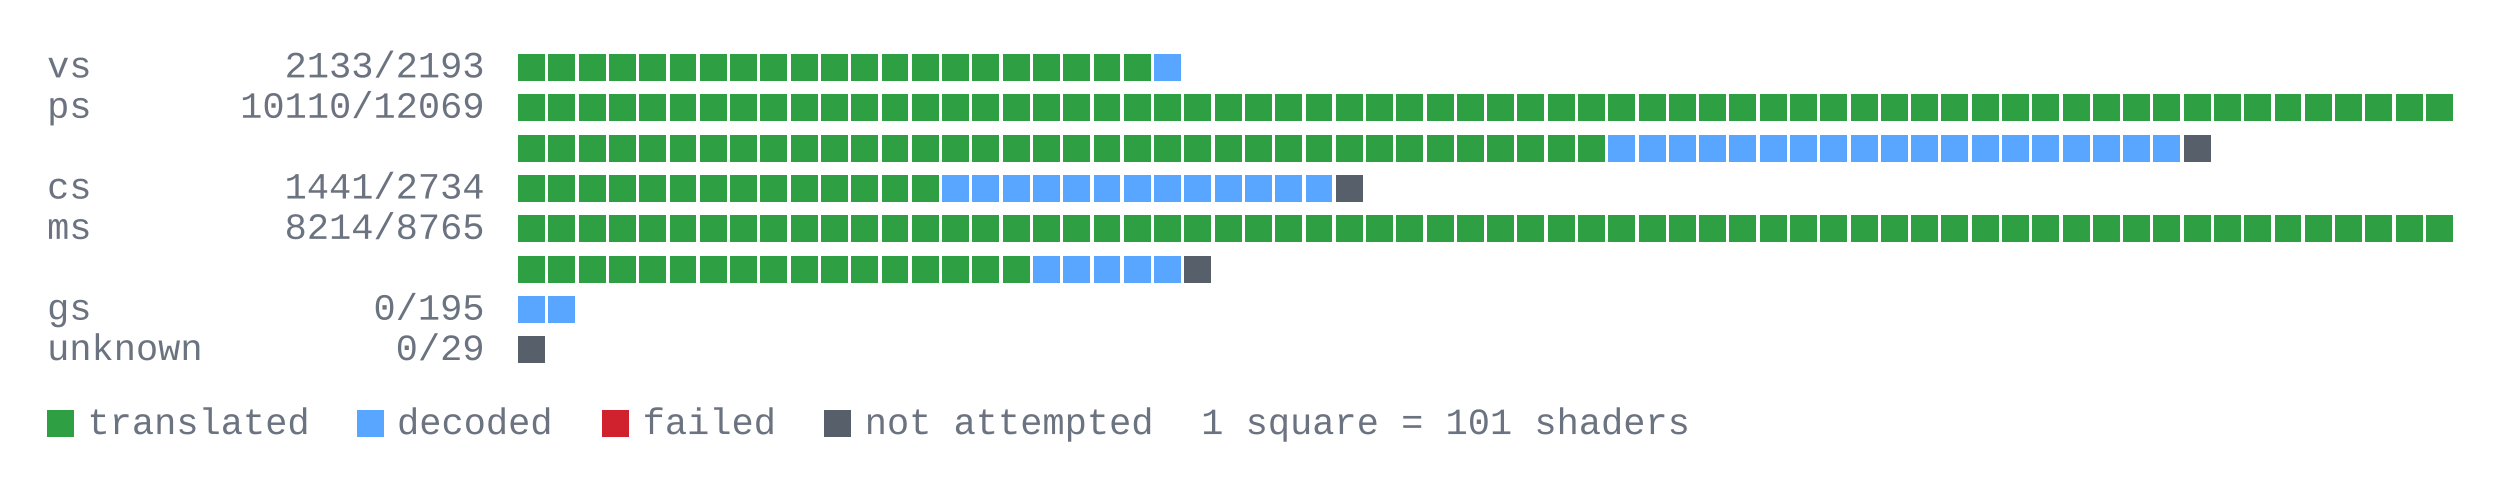
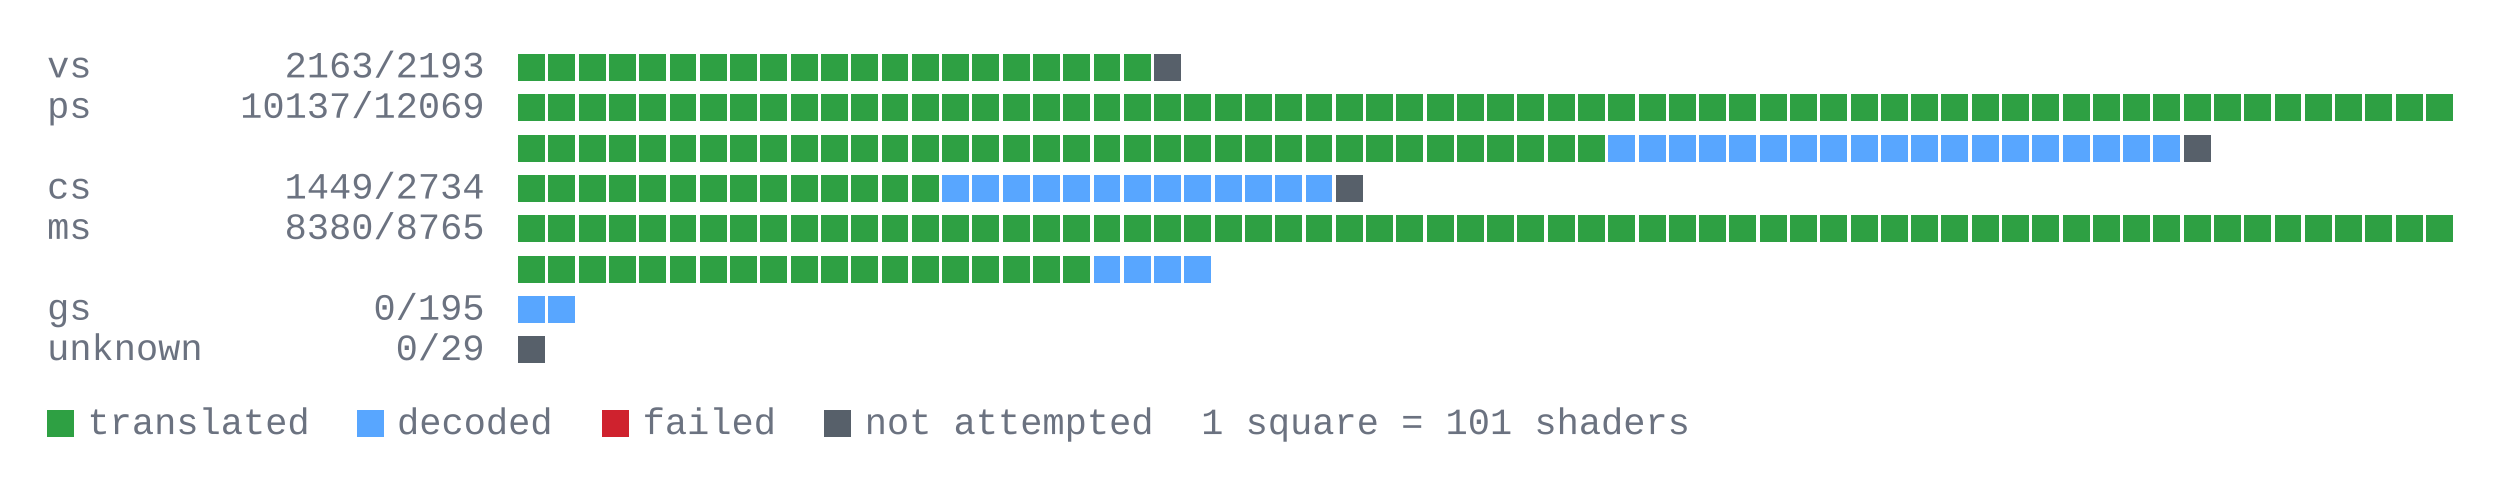
<svg xmlns="http://www.w3.org/2000/svg" width="743" height="146" viewBox="0 0 743 146" role="img">
  <g font-family="ui-monospace, SFMono-Regular, Menlo, Consolas, 'Liberation Mono', monospace" font-size="11" fill="#6b7280">
    <text x="14" y="23">vs</text>
-     <text x="144" y="23" text-anchor="end">2133/2193</text>
+     <text x="144" y="23" text-anchor="end">2163/2193</text>
    <g shape-rendering="crispEdges">
      <rect x="154" y="16" width="8" height="8" fill="#2ea043" />
      <rect x="163" y="16" width="8" height="8" fill="#2ea043" />
      <rect x="172" y="16" width="8" height="8" fill="#2ea043" />
      <rect x="181" y="16" width="8" height="8" fill="#2ea043" />
      <rect x="190" y="16" width="8" height="8" fill="#2ea043" />
      <rect x="199" y="16" width="8" height="8" fill="#2ea043" />
      <rect x="208" y="16" width="8" height="8" fill="#2ea043" />
      <rect x="217" y="16" width="8" height="8" fill="#2ea043" />
      <rect x="226" y="16" width="8" height="8" fill="#2ea043" />
      <rect x="235" y="16" width="8" height="8" fill="#2ea043" />
      <rect x="244" y="16" width="8" height="8" fill="#2ea043" />
      <rect x="253" y="16" width="8" height="8" fill="#2ea043" />
      <rect x="262" y="16" width="8" height="8" fill="#2ea043" />
      <rect x="271" y="16" width="8" height="8" fill="#2ea043" />
      <rect x="280" y="16" width="8" height="8" fill="#2ea043" />
      <rect x="289" y="16" width="8" height="8" fill="#2ea043" />
      <rect x="298" y="16" width="8" height="8" fill="#2ea043" />
      <rect x="307" y="16" width="8" height="8" fill="#2ea043" />
      <rect x="316" y="16" width="8" height="8" fill="#2ea043" />
      <rect x="325" y="16" width="8" height="8" fill="#2ea043" />
      <rect x="334" y="16" width="8" height="8" fill="#2ea043" />
-       <rect x="343" y="16" width="8" height="8" fill="#58a6ff" />
+       <rect x="343" y="16" width="8" height="8" fill="#57606a" />
    </g>
    <text x="14" y="35">ps</text>
-     <text x="144" y="35" text-anchor="end">10110/12069</text>
+     <text x="144" y="35" text-anchor="end">10137/12069</text>
    <g shape-rendering="crispEdges">
      <rect x="154" y="28" width="8" height="8" fill="#2ea043" />
      <rect x="163" y="28" width="8" height="8" fill="#2ea043" />
      <rect x="172" y="28" width="8" height="8" fill="#2ea043" />
      <rect x="181" y="28" width="8" height="8" fill="#2ea043" />
      <rect x="190" y="28" width="8" height="8" fill="#2ea043" />
      <rect x="199" y="28" width="8" height="8" fill="#2ea043" />
      <rect x="208" y="28" width="8" height="8" fill="#2ea043" />
      <rect x="217" y="28" width="8" height="8" fill="#2ea043" />
      <rect x="226" y="28" width="8" height="8" fill="#2ea043" />
      <rect x="235" y="28" width="8" height="8" fill="#2ea043" />
      <rect x="244" y="28" width="8" height="8" fill="#2ea043" />
      <rect x="253" y="28" width="8" height="8" fill="#2ea043" />
      <rect x="262" y="28" width="8" height="8" fill="#2ea043" />
      <rect x="271" y="28" width="8" height="8" fill="#2ea043" />
      <rect x="280" y="28" width="8" height="8" fill="#2ea043" />
      <rect x="289" y="28" width="8" height="8" fill="#2ea043" />
      <rect x="298" y="28" width="8" height="8" fill="#2ea043" />
      <rect x="307" y="28" width="8" height="8" fill="#2ea043" />
      <rect x="316" y="28" width="8" height="8" fill="#2ea043" />
      <rect x="325" y="28" width="8" height="8" fill="#2ea043" />
      <rect x="334" y="28" width="8" height="8" fill="#2ea043" />
      <rect x="343" y="28" width="8" height="8" fill="#2ea043" />
      <rect x="352" y="28" width="8" height="8" fill="#2ea043" />
      <rect x="361" y="28" width="8" height="8" fill="#2ea043" />
      <rect x="370" y="28" width="8" height="8" fill="#2ea043" />
      <rect x="379" y="28" width="8" height="8" fill="#2ea043" />
      <rect x="388" y="28" width="8" height="8" fill="#2ea043" />
      <rect x="397" y="28" width="8" height="8" fill="#2ea043" />
      <rect x="406" y="28" width="8" height="8" fill="#2ea043" />
      <rect x="415" y="28" width="8" height="8" fill="#2ea043" />
      <rect x="424" y="28" width="8" height="8" fill="#2ea043" />
      <rect x="433" y="28" width="8" height="8" fill="#2ea043" />
      <rect x="442" y="28" width="8" height="8" fill="#2ea043" />
      <rect x="451" y="28" width="8" height="8" fill="#2ea043" />
      <rect x="460" y="28" width="8" height="8" fill="#2ea043" />
      <rect x="469" y="28" width="8" height="8" fill="#2ea043" />
      <rect x="478" y="28" width="8" height="8" fill="#2ea043" />
      <rect x="487" y="28" width="8" height="8" fill="#2ea043" />
      <rect x="496" y="28" width="8" height="8" fill="#2ea043" />
      <rect x="505" y="28" width="8" height="8" fill="#2ea043" />
      <rect x="514" y="28" width="8" height="8" fill="#2ea043" />
      <rect x="523" y="28" width="8" height="8" fill="#2ea043" />
      <rect x="532" y="28" width="8" height="8" fill="#2ea043" />
      <rect x="541" y="28" width="8" height="8" fill="#2ea043" />
      <rect x="550" y="28" width="8" height="8" fill="#2ea043" />
      <rect x="559" y="28" width="8" height="8" fill="#2ea043" />
      <rect x="568" y="28" width="8" height="8" fill="#2ea043" />
      <rect x="577" y="28" width="8" height="8" fill="#2ea043" />
      <rect x="586" y="28" width="8" height="8" fill="#2ea043" />
      <rect x="595" y="28" width="8" height="8" fill="#2ea043" />
      <rect x="604" y="28" width="8" height="8" fill="#2ea043" />
      <rect x="613" y="28" width="8" height="8" fill="#2ea043" />
      <rect x="622" y="28" width="8" height="8" fill="#2ea043" />
      <rect x="631" y="28" width="8" height="8" fill="#2ea043" />
      <rect x="640" y="28" width="8" height="8" fill="#2ea043" />
      <rect x="649" y="28" width="8" height="8" fill="#2ea043" />
      <rect x="658" y="28" width="8" height="8" fill="#2ea043" />
      <rect x="667" y="28" width="8" height="8" fill="#2ea043" />
      <rect x="676" y="28" width="8" height="8" fill="#2ea043" />
      <rect x="685" y="28" width="8" height="8" fill="#2ea043" />
      <rect x="694" y="28" width="8" height="8" fill="#2ea043" />
      <rect x="703" y="28" width="8" height="8" fill="#2ea043" />
      <rect x="712" y="28" width="8" height="8" fill="#2ea043" />
      <rect x="721" y="28" width="8" height="8" fill="#2ea043" />
      <rect x="154" y="40" width="8" height="8" fill="#2ea043" />
      <rect x="163" y="40" width="8" height="8" fill="#2ea043" />
      <rect x="172" y="40" width="8" height="8" fill="#2ea043" />
      <rect x="181" y="40" width="8" height="8" fill="#2ea043" />
      <rect x="190" y="40" width="8" height="8" fill="#2ea043" />
      <rect x="199" y="40" width="8" height="8" fill="#2ea043" />
      <rect x="208" y="40" width="8" height="8" fill="#2ea043" />
      <rect x="217" y="40" width="8" height="8" fill="#2ea043" />
      <rect x="226" y="40" width="8" height="8" fill="#2ea043" />
      <rect x="235" y="40" width="8" height="8" fill="#2ea043" />
      <rect x="244" y="40" width="8" height="8" fill="#2ea043" />
      <rect x="253" y="40" width="8" height="8" fill="#2ea043" />
      <rect x="262" y="40" width="8" height="8" fill="#2ea043" />
      <rect x="271" y="40" width="8" height="8" fill="#2ea043" />
      <rect x="280" y="40" width="8" height="8" fill="#2ea043" />
      <rect x="289" y="40" width="8" height="8" fill="#2ea043" />
      <rect x="298" y="40" width="8" height="8" fill="#2ea043" />
      <rect x="307" y="40" width="8" height="8" fill="#2ea043" />
      <rect x="316" y="40" width="8" height="8" fill="#2ea043" />
      <rect x="325" y="40" width="8" height="8" fill="#2ea043" />
      <rect x="334" y="40" width="8" height="8" fill="#2ea043" />
      <rect x="343" y="40" width="8" height="8" fill="#2ea043" />
      <rect x="352" y="40" width="8" height="8" fill="#2ea043" />
      <rect x="361" y="40" width="8" height="8" fill="#2ea043" />
      <rect x="370" y="40" width="8" height="8" fill="#2ea043" />
      <rect x="379" y="40" width="8" height="8" fill="#2ea043" />
      <rect x="388" y="40" width="8" height="8" fill="#2ea043" />
      <rect x="397" y="40" width="8" height="8" fill="#2ea043" />
      <rect x="406" y="40" width="8" height="8" fill="#2ea043" />
      <rect x="415" y="40" width="8" height="8" fill="#2ea043" />
      <rect x="424" y="40" width="8" height="8" fill="#2ea043" />
      <rect x="433" y="40" width="8" height="8" fill="#2ea043" />
      <rect x="442" y="40" width="8" height="8" fill="#2ea043" />
      <rect x="451" y="40" width="8" height="8" fill="#2ea043" />
      <rect x="460" y="40" width="8" height="8" fill="#2ea043" />
      <rect x="469" y="40" width="8" height="8" fill="#2ea043" />
      <rect x="478" y="40" width="8" height="8" fill="#58a6ff" />
      <rect x="487" y="40" width="8" height="8" fill="#58a6ff" />
      <rect x="496" y="40" width="8" height="8" fill="#58a6ff" />
      <rect x="505" y="40" width="8" height="8" fill="#58a6ff" />
      <rect x="514" y="40" width="8" height="8" fill="#58a6ff" />
      <rect x="523" y="40" width="8" height="8" fill="#58a6ff" />
      <rect x="532" y="40" width="8" height="8" fill="#58a6ff" />
      <rect x="541" y="40" width="8" height="8" fill="#58a6ff" />
      <rect x="550" y="40" width="8" height="8" fill="#58a6ff" />
      <rect x="559" y="40" width="8" height="8" fill="#58a6ff" />
      <rect x="568" y="40" width="8" height="8" fill="#58a6ff" />
      <rect x="577" y="40" width="8" height="8" fill="#58a6ff" />
      <rect x="586" y="40" width="8" height="8" fill="#58a6ff" />
      <rect x="595" y="40" width="8" height="8" fill="#58a6ff" />
      <rect x="604" y="40" width="8" height="8" fill="#58a6ff" />
      <rect x="613" y="40" width="8" height="8" fill="#58a6ff" />
      <rect x="622" y="40" width="8" height="8" fill="#58a6ff" />
      <rect x="631" y="40" width="8" height="8" fill="#58a6ff" />
      <rect x="640" y="40" width="8" height="8" fill="#58a6ff" />
      <rect x="649" y="40" width="8" height="8" fill="#57606a" />
    </g>
    <text x="14" y="59">cs</text>
-     <text x="144" y="59" text-anchor="end">1441/2734</text>
+     <text x="144" y="59" text-anchor="end">1449/2734</text>
    <g shape-rendering="crispEdges">
      <rect x="154" y="52" width="8" height="8" fill="#2ea043" />
      <rect x="163" y="52" width="8" height="8" fill="#2ea043" />
      <rect x="172" y="52" width="8" height="8" fill="#2ea043" />
      <rect x="181" y="52" width="8" height="8" fill="#2ea043" />
      <rect x="190" y="52" width="8" height="8" fill="#2ea043" />
      <rect x="199" y="52" width="8" height="8" fill="#2ea043" />
      <rect x="208" y="52" width="8" height="8" fill="#2ea043" />
      <rect x="217" y="52" width="8" height="8" fill="#2ea043" />
      <rect x="226" y="52" width="8" height="8" fill="#2ea043" />
      <rect x="235" y="52" width="8" height="8" fill="#2ea043" />
      <rect x="244" y="52" width="8" height="8" fill="#2ea043" />
      <rect x="253" y="52" width="8" height="8" fill="#2ea043" />
      <rect x="262" y="52" width="8" height="8" fill="#2ea043" />
      <rect x="271" y="52" width="8" height="8" fill="#2ea043" />
      <rect x="280" y="52" width="8" height="8" fill="#58a6ff" />
      <rect x="289" y="52" width="8" height="8" fill="#58a6ff" />
      <rect x="298" y="52" width="8" height="8" fill="#58a6ff" />
      <rect x="307" y="52" width="8" height="8" fill="#58a6ff" />
      <rect x="316" y="52" width="8" height="8" fill="#58a6ff" />
      <rect x="325" y="52" width="8" height="8" fill="#58a6ff" />
      <rect x="334" y="52" width="8" height="8" fill="#58a6ff" />
      <rect x="343" y="52" width="8" height="8" fill="#58a6ff" />
      <rect x="352" y="52" width="8" height="8" fill="#58a6ff" />
      <rect x="361" y="52" width="8" height="8" fill="#58a6ff" />
      <rect x="370" y="52" width="8" height="8" fill="#58a6ff" />
      <rect x="379" y="52" width="8" height="8" fill="#58a6ff" />
      <rect x="388" y="52" width="8" height="8" fill="#58a6ff" />
      <rect x="397" y="52" width="8" height="8" fill="#57606a" />
    </g>
    <text x="14" y="71">ms</text>
-     <text x="144" y="71" text-anchor="end">8214/8765</text>
+     <text x="144" y="71" text-anchor="end">8380/8765</text>
    <g shape-rendering="crispEdges">
      <rect x="154" y="64" width="8" height="8" fill="#2ea043" />
      <rect x="163" y="64" width="8" height="8" fill="#2ea043" />
      <rect x="172" y="64" width="8" height="8" fill="#2ea043" />
      <rect x="181" y="64" width="8" height="8" fill="#2ea043" />
      <rect x="190" y="64" width="8" height="8" fill="#2ea043" />
      <rect x="199" y="64" width="8" height="8" fill="#2ea043" />
      <rect x="208" y="64" width="8" height="8" fill="#2ea043" />
      <rect x="217" y="64" width="8" height="8" fill="#2ea043" />
      <rect x="226" y="64" width="8" height="8" fill="#2ea043" />
      <rect x="235" y="64" width="8" height="8" fill="#2ea043" />
      <rect x="244" y="64" width="8" height="8" fill="#2ea043" />
      <rect x="253" y="64" width="8" height="8" fill="#2ea043" />
      <rect x="262" y="64" width="8" height="8" fill="#2ea043" />
      <rect x="271" y="64" width="8" height="8" fill="#2ea043" />
      <rect x="280" y="64" width="8" height="8" fill="#2ea043" />
      <rect x="289" y="64" width="8" height="8" fill="#2ea043" />
      <rect x="298" y="64" width="8" height="8" fill="#2ea043" />
      <rect x="307" y="64" width="8" height="8" fill="#2ea043" />
      <rect x="316" y="64" width="8" height="8" fill="#2ea043" />
      <rect x="325" y="64" width="8" height="8" fill="#2ea043" />
      <rect x="334" y="64" width="8" height="8" fill="#2ea043" />
      <rect x="343" y="64" width="8" height="8" fill="#2ea043" />
      <rect x="352" y="64" width="8" height="8" fill="#2ea043" />
      <rect x="361" y="64" width="8" height="8" fill="#2ea043" />
      <rect x="370" y="64" width="8" height="8" fill="#2ea043" />
      <rect x="379" y="64" width="8" height="8" fill="#2ea043" />
      <rect x="388" y="64" width="8" height="8" fill="#2ea043" />
      <rect x="397" y="64" width="8" height="8" fill="#2ea043" />
      <rect x="406" y="64" width="8" height="8" fill="#2ea043" />
      <rect x="415" y="64" width="8" height="8" fill="#2ea043" />
      <rect x="424" y="64" width="8" height="8" fill="#2ea043" />
      <rect x="433" y="64" width="8" height="8" fill="#2ea043" />
      <rect x="442" y="64" width="8" height="8" fill="#2ea043" />
      <rect x="451" y="64" width="8" height="8" fill="#2ea043" />
      <rect x="460" y="64" width="8" height="8" fill="#2ea043" />
      <rect x="469" y="64" width="8" height="8" fill="#2ea043" />
      <rect x="478" y="64" width="8" height="8" fill="#2ea043" />
      <rect x="487" y="64" width="8" height="8" fill="#2ea043" />
      <rect x="496" y="64" width="8" height="8" fill="#2ea043" />
      <rect x="505" y="64" width="8" height="8" fill="#2ea043" />
      <rect x="514" y="64" width="8" height="8" fill="#2ea043" />
      <rect x="523" y="64" width="8" height="8" fill="#2ea043" />
      <rect x="532" y="64" width="8" height="8" fill="#2ea043" />
      <rect x="541" y="64" width="8" height="8" fill="#2ea043" />
      <rect x="550" y="64" width="8" height="8" fill="#2ea043" />
      <rect x="559" y="64" width="8" height="8" fill="#2ea043" />
      <rect x="568" y="64" width="8" height="8" fill="#2ea043" />
      <rect x="577" y="64" width="8" height="8" fill="#2ea043" />
      <rect x="586" y="64" width="8" height="8" fill="#2ea043" />
      <rect x="595" y="64" width="8" height="8" fill="#2ea043" />
      <rect x="604" y="64" width="8" height="8" fill="#2ea043" />
      <rect x="613" y="64" width="8" height="8" fill="#2ea043" />
      <rect x="622" y="64" width="8" height="8" fill="#2ea043" />
      <rect x="631" y="64" width="8" height="8" fill="#2ea043" />
      <rect x="640" y="64" width="8" height="8" fill="#2ea043" />
      <rect x="649" y="64" width="8" height="8" fill="#2ea043" />
      <rect x="658" y="64" width="8" height="8" fill="#2ea043" />
      <rect x="667" y="64" width="8" height="8" fill="#2ea043" />
      <rect x="676" y="64" width="8" height="8" fill="#2ea043" />
      <rect x="685" y="64" width="8" height="8" fill="#2ea043" />
      <rect x="694" y="64" width="8" height="8" fill="#2ea043" />
      <rect x="703" y="64" width="8" height="8" fill="#2ea043" />
      <rect x="712" y="64" width="8" height="8" fill="#2ea043" />
      <rect x="721" y="64" width="8" height="8" fill="#2ea043" />
      <rect x="154" y="76" width="8" height="8" fill="#2ea043" />
      <rect x="163" y="76" width="8" height="8" fill="#2ea043" />
      <rect x="172" y="76" width="8" height="8" fill="#2ea043" />
      <rect x="181" y="76" width="8" height="8" fill="#2ea043" />
      <rect x="190" y="76" width="8" height="8" fill="#2ea043" />
      <rect x="199" y="76" width="8" height="8" fill="#2ea043" />
      <rect x="208" y="76" width="8" height="8" fill="#2ea043" />
      <rect x="217" y="76" width="8" height="8" fill="#2ea043" />
      <rect x="226" y="76" width="8" height="8" fill="#2ea043" />
      <rect x="235" y="76" width="8" height="8" fill="#2ea043" />
      <rect x="244" y="76" width="8" height="8" fill="#2ea043" />
      <rect x="253" y="76" width="8" height="8" fill="#2ea043" />
      <rect x="262" y="76" width="8" height="8" fill="#2ea043" />
      <rect x="271" y="76" width="8" height="8" fill="#2ea043" />
      <rect x="280" y="76" width="8" height="8" fill="#2ea043" />
      <rect x="289" y="76" width="8" height="8" fill="#2ea043" />
      <rect x="298" y="76" width="8" height="8" fill="#2ea043" />
-       <rect x="307" y="76" width="8" height="8" fill="#58a6ff" />
-       <rect x="316" y="76" width="8" height="8" fill="#58a6ff" />
+       <rect x="307" y="76" width="8" height="8" fill="#2ea043" />
+       <rect x="316" y="76" width="8" height="8" fill="#2ea043" />
      <rect x="325" y="76" width="8" height="8" fill="#58a6ff" />
      <rect x="334" y="76" width="8" height="8" fill="#58a6ff" />
      <rect x="343" y="76" width="8" height="8" fill="#58a6ff" />
-       <rect x="352" y="76" width="8" height="8" fill="#57606a" />
+       <rect x="352" y="76" width="8" height="8" fill="#58a6ff" />
    </g>
    <text x="14" y="95">gs</text>
    <text x="144" y="95" text-anchor="end">0/195</text>
    <g shape-rendering="crispEdges">
      <rect x="154" y="88" width="8" height="8" fill="#58a6ff" />
      <rect x="163" y="88" width="8" height="8" fill="#58a6ff" />
    </g>
    <text x="14" y="107">unknown</text>
    <text x="144" y="107" text-anchor="end">0/29</text>
    <g shape-rendering="crispEdges">
      <rect x="154" y="100" width="8" height="8" fill="#57606a" />
    </g>
    <g shape-rendering="crispEdges">
      <rect x="14" y="122" width="8" height="8" fill="#2ea043" />
      <text x="26" y="129">translated</text>
      <rect x="106" y="122" width="8" height="8" fill="#58a6ff" />
      <text x="118" y="129">decoded</text>
      <rect x="179" y="122" width="8" height="8" fill="#cf222e" />
      <text x="191" y="129">failed</text>
      <rect x="245" y="122" width="8" height="8" fill="#57606a" />
      <text x="257" y="129">not attempted</text>
      <text x="357" y="129">1 square = 101 shaders</text>
    </g>
  </g>
</svg>
